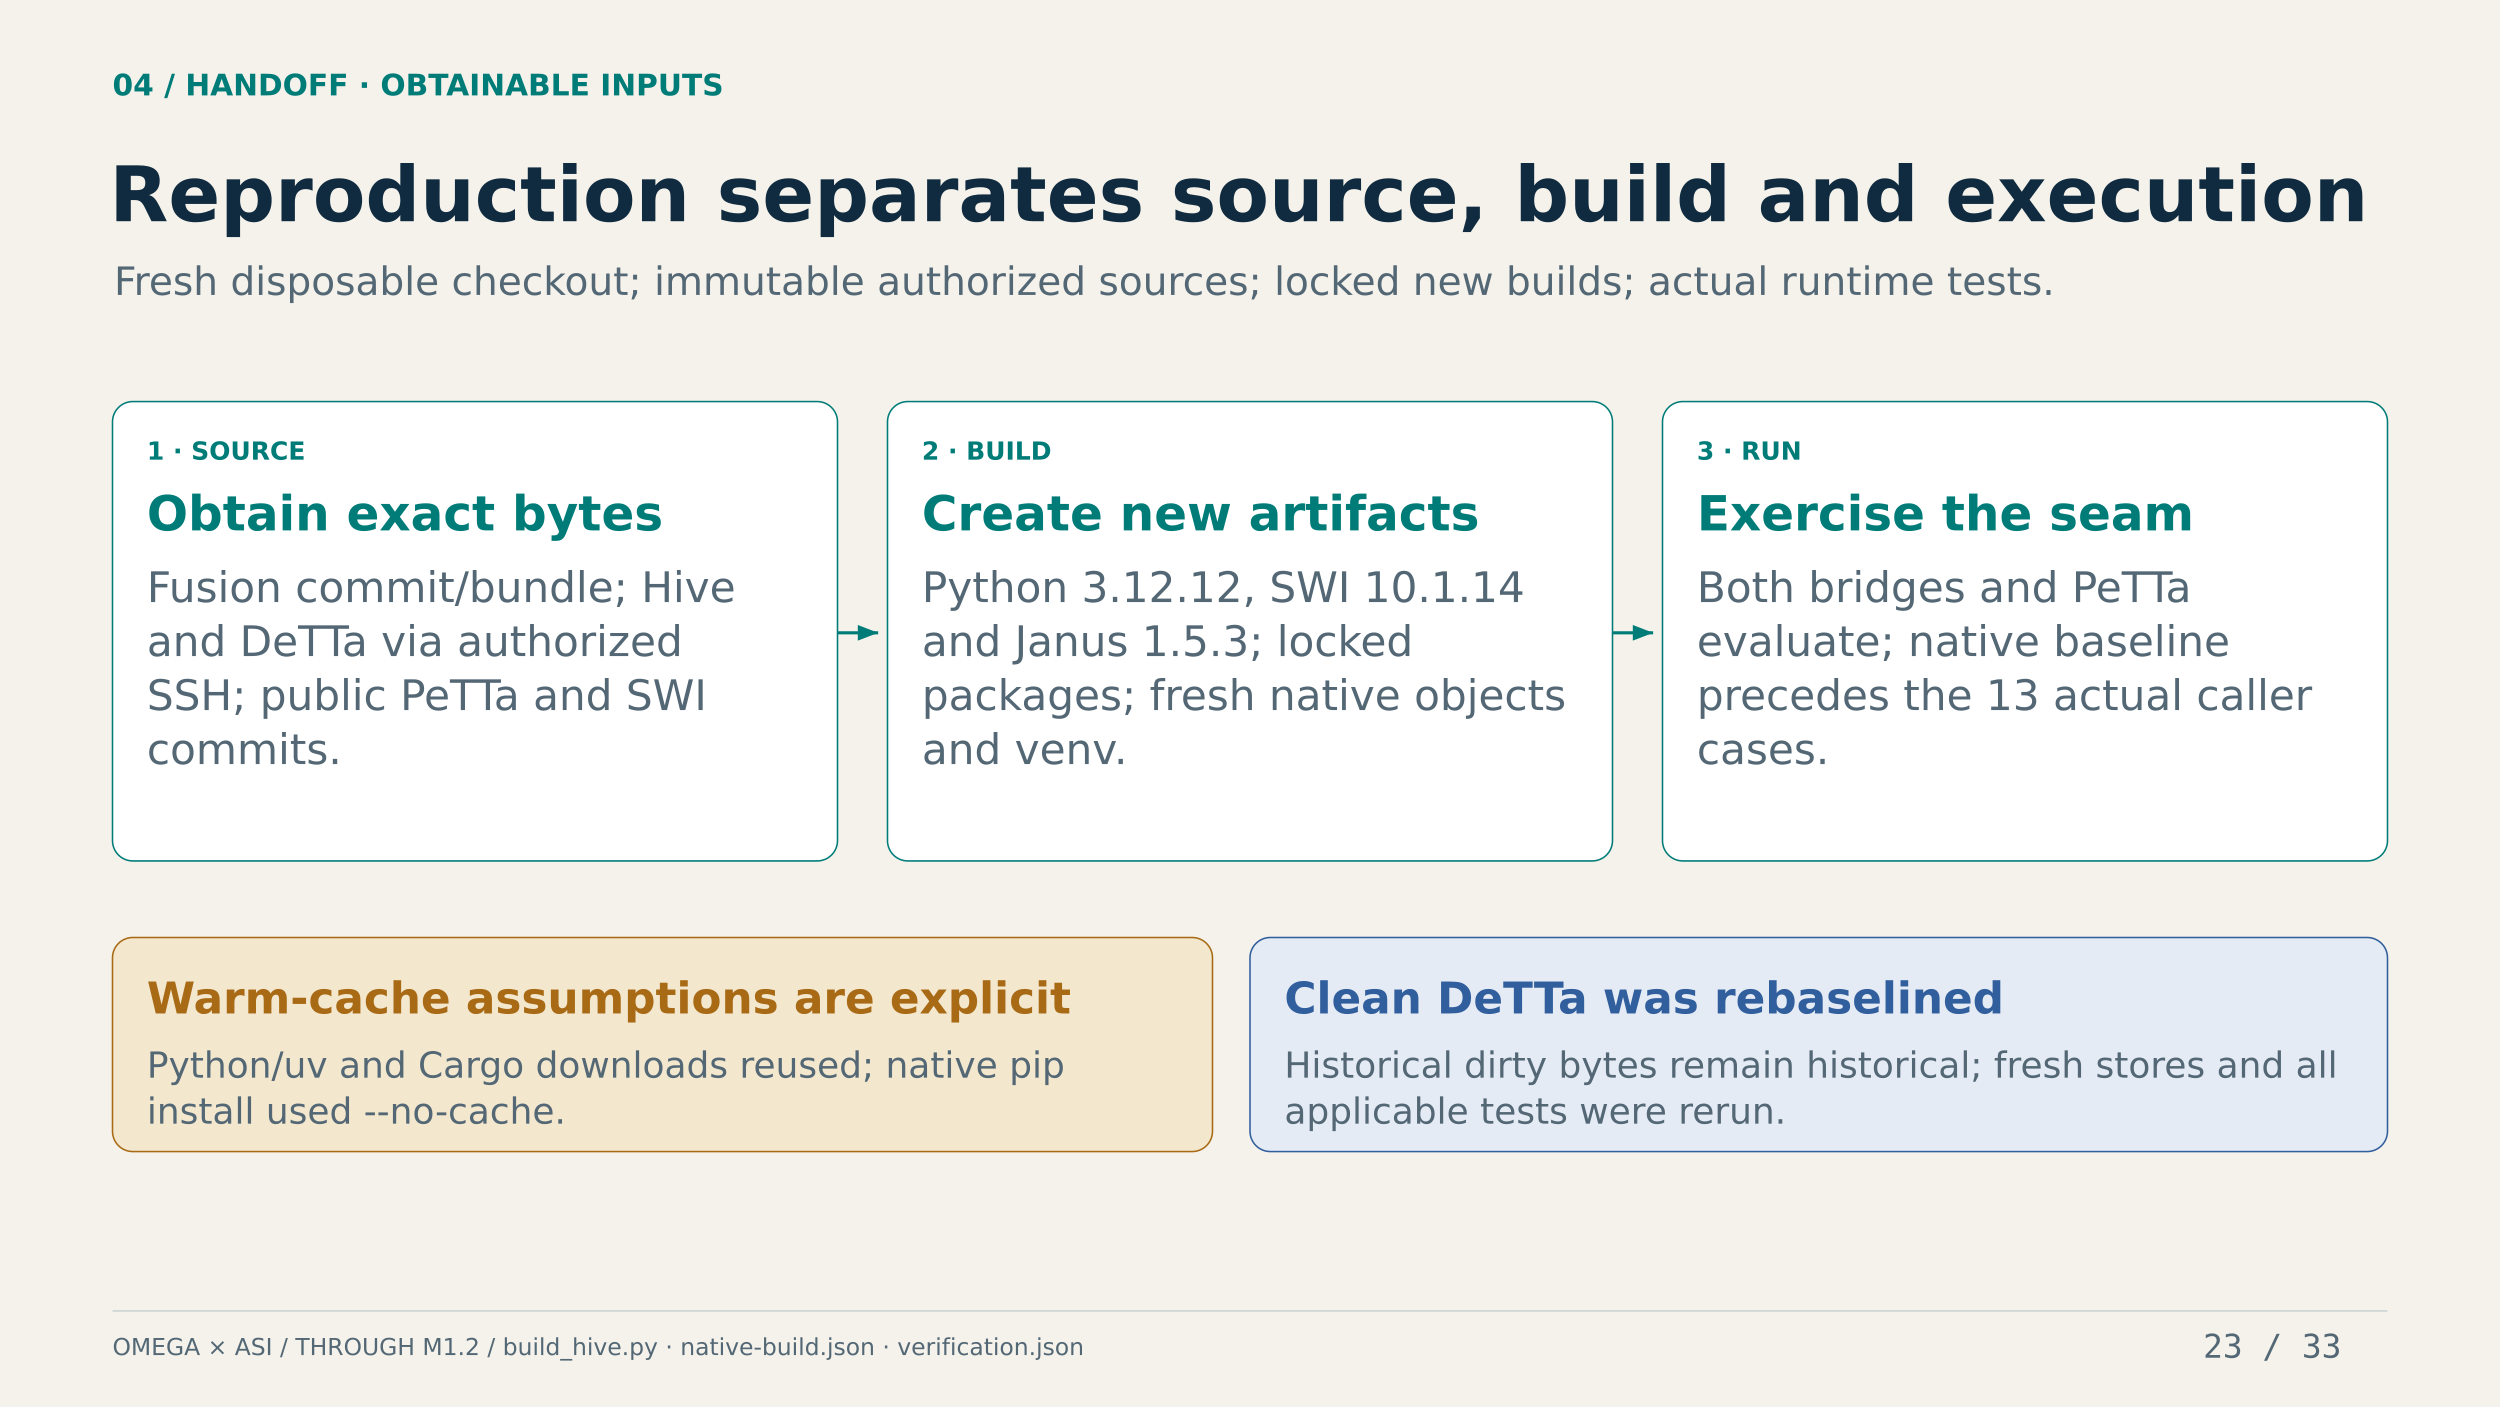
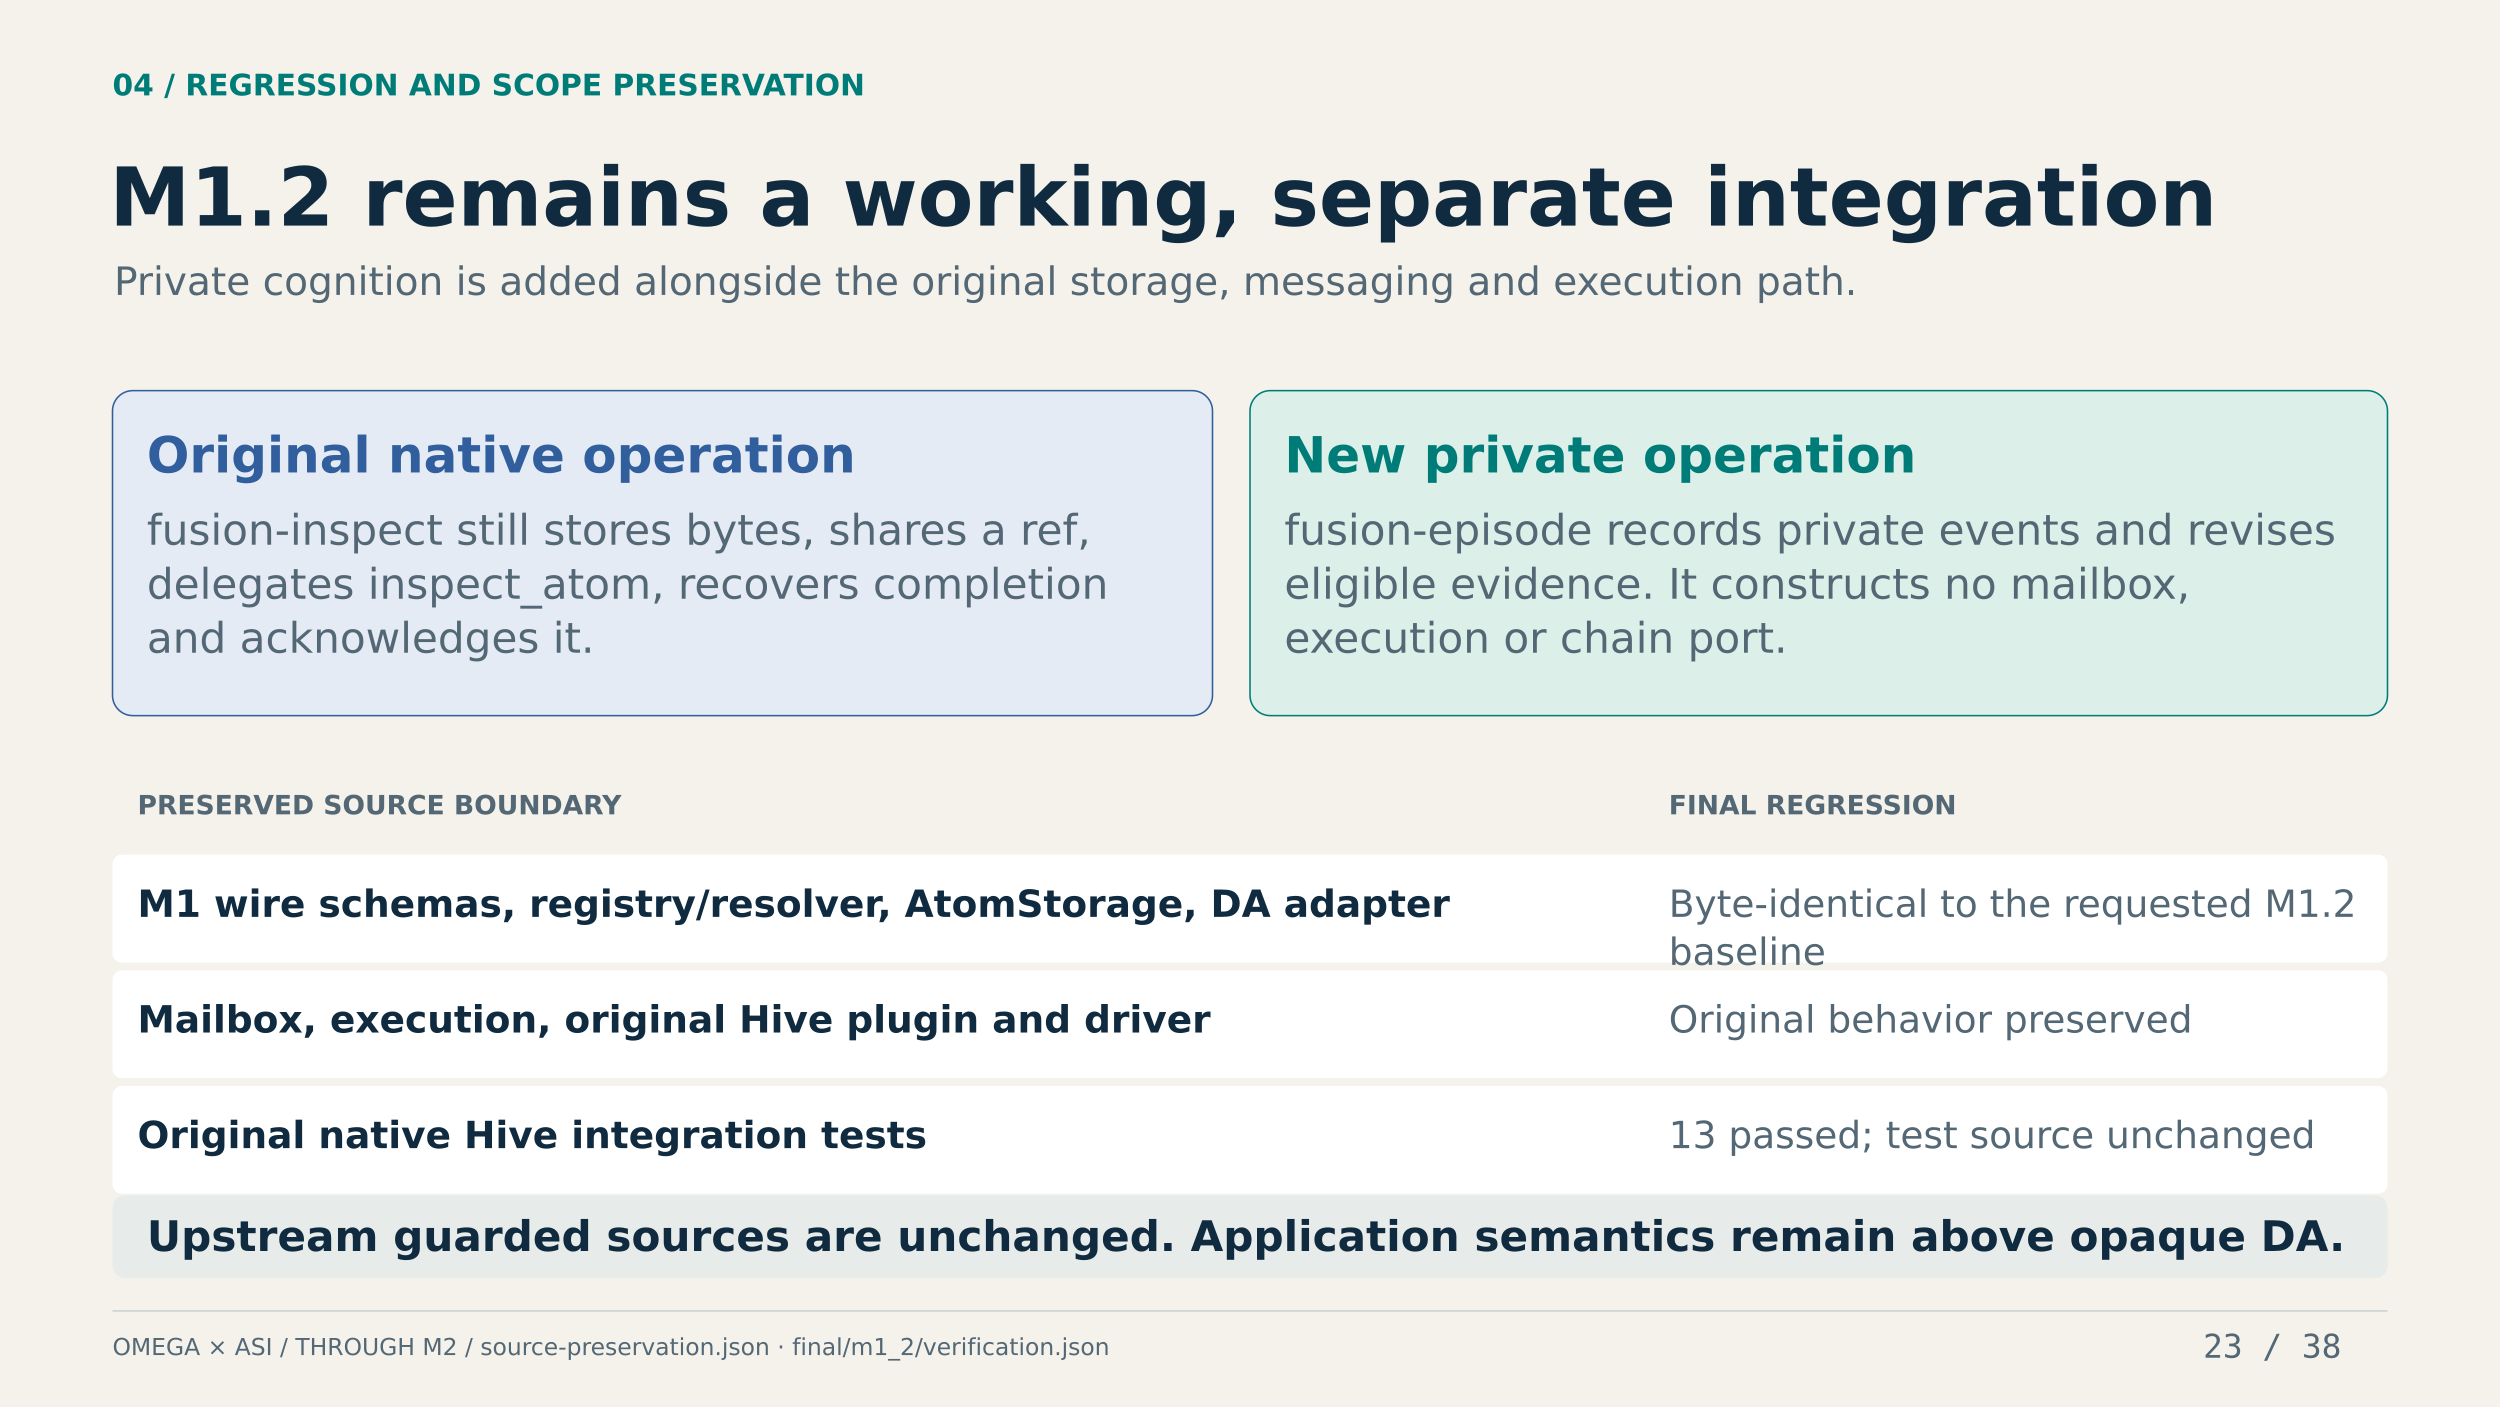
<svg xmlns="http://www.w3.org/2000/svg" width="1600" height="900" viewBox="0 0 1600 900" role="img" aria-labelledby="title desc">
  <rect width="1600" height="900" fill="#F4F2EB" />
-   <text x="72" y="61.05" font-family="DejaVu Sans" font-size="19" font-weight="700" fill="#007C78">04 / HANDOFF · OBTAINABLE INPUTS</text>
-   <text x="70" y="141.55" font-family="DejaVu Sans" font-size="49" font-weight="700" fill="#102B3F">Reproduction separates source, build and execution</text>
-   <text x="73" y="188.75" font-family="DejaVu Sans" font-size="25" font-weight="400" fill="#536775">Fresh disposable checkout; immutable authorized sources; locked new builds; actual runtime tests.</text>
-   <rect x="72" y="257" width="464" height="294" rx="13" fill="#FFFFFF" stroke="#007C78" />
-   <text x="94" y="294.2" font-family="DejaVu Sans" font-size="16" font-weight="700" fill="#007C78">1 · SOURCE</text>
-   <text x="94" y="339.45" font-family="DejaVu Sans" font-size="31" font-weight="700" fill="#007C78">Obtain exact bytes</text>
-   <text x="94" y="385.33" font-family="DejaVu Sans" font-size="27" font-weight="400" fill="#536775">Fusion commit/bundle; Hive</text>
-   <text x="94" y="419.89" font-family="DejaVu Sans" font-size="27" font-weight="400" fill="#536775">and DeTTa via authorized</text>
-   <text x="94" y="454.45" font-family="DejaVu Sans" font-size="27" font-weight="400" fill="#536775">SSH; public PeTTa and SWI</text>
-   <text x="94" y="489.01" font-family="DejaVu Sans" font-size="27" font-weight="400" fill="#536775">commits.</text>
-   <line x1="536" y1="405" x2="562" y2="405" stroke="#007C78" stroke-width="2" />
-   <polygon points="562,405 549.0,400.0 549.0,410.0" fill="#007C78" />
-   <rect x="568" y="257" width="464" height="294" rx="13" fill="#FFFFFF" stroke="#007C78" />
-   <text x="590" y="294.2" font-family="DejaVu Sans" font-size="16" font-weight="700" fill="#007C78">2 · BUILD</text>
-   <text x="590" y="339.45" font-family="DejaVu Sans" font-size="31" font-weight="700" fill="#007C78">Create new artifacts</text>
-   <text x="590" y="385.33" font-family="DejaVu Sans" font-size="27" font-weight="400" fill="#536775">Python 3.12.12, SWI 10.1.14</text>
-   <text x="590" y="419.89" font-family="DejaVu Sans" font-size="27" font-weight="400" fill="#536775">and Janus 1.5.3; locked</text>
-   <text x="590" y="454.45" font-family="DejaVu Sans" font-size="27" font-weight="400" fill="#536775">packages; fresh native objects</text>
-   <text x="590" y="489.01" font-family="DejaVu Sans" font-size="27" font-weight="400" fill="#536775">and venv.</text>
-   <line x1="1032" y1="405" x2="1058" y2="405" stroke="#007C78" stroke-width="2" />
-   <polygon points="1058,405 1045.0,400.0 1045.0,410.0" fill="#007C78" />
-   <rect x="1064" y="257" width="464" height="294" rx="13" fill="#FFFFFF" stroke="#007C78" />
-   <text x="1086" y="294.2" font-family="DejaVu Sans" font-size="16" font-weight="700" fill="#007C78">3 · RUN</text>
-   <text x="1086" y="339.45" font-family="DejaVu Sans" font-size="31" font-weight="700" fill="#007C78">Exercise the seam</text>
-   <text x="1086" y="385.33" font-family="DejaVu Sans" font-size="27" font-weight="400" fill="#536775">Both bridges and PeTTa</text>
-   <text x="1086" y="419.89" font-family="DejaVu Sans" font-size="27" font-weight="400" fill="#536775">evaluate; native baseline</text>
-   <text x="1086" y="454.45" font-family="DejaVu Sans" font-size="27" font-weight="400" fill="#536775">precedes the 13 actual caller</text>
-   <text x="1086" y="489.01" font-family="DejaVu Sans" font-size="27" font-weight="400" fill="#536775">cases.</text>
-   <rect x="72" y="600" width="704" height="137" rx="13" fill="#F3E7CE" stroke="#A86A15" />
-   <text x="94" y="648.6" font-family="DejaVu Sans" font-size="28" font-weight="700" fill="#A86A15">Warm-cache assumptions are explicit</text>
-   <text x="94" y="689.69" font-family="DejaVu Sans" font-size="23" font-weight="400" fill="#536775">Python/uv and Cargo downloads reused; native pip</text>
-   <text x="94" y="719.13" font-family="DejaVu Sans" font-size="23" font-weight="400" fill="#536775">install used --no-cache.</text>
-   <rect x="800" y="600" width="728" height="137" rx="13" fill="#E4EBF5" stroke="#315E9C" />
-   <text x="822" y="648.6" font-family="DejaVu Sans" font-size="28" font-weight="700" fill="#315E9C">Clean DeTTa was rebaselined</text>
-   <text x="822" y="689.69" font-family="DejaVu Sans" font-size="23" font-weight="400" fill="#536775">Historical dirty bytes remain historical; fresh stores and all</text>
-   <text x="822" y="719.13" font-family="DejaVu Sans" font-size="23" font-weight="400" fill="#536775">applicable tests were rerun.</text>
+   <text x="72" y="61.05" font-family="DejaVu Sans" font-size="19" font-weight="700" fill="#007C78">04 / REGRESSION AND SCOPE PRESERVATION</text>
+   <text x="70" y="144.4" font-family="DejaVu Sans" font-size="52" font-weight="700" fill="#102B3F">M1.2 remains a working, separate integration</text>
+   <text x="73" y="188.75" font-family="DejaVu Sans" font-size="25" font-weight="400" fill="#536775">Private cognition is added alongside the original storage, messaging and execution path.</text>
+   <rect x="72" y="250" width="704" height="208" rx="13" fill="#E4EBF5" stroke="#315E9C" />
+   <text x="94" y="302.4" font-family="DejaVu Sans" font-size="32" font-weight="700" fill="#315E9C">Original native operation</text>
+   <text x="94" y="348.61" font-family="DejaVu Sans" font-size="27" font-weight="400" fill="#536775">fusion-inspect still stores bytes, shares a ref,</text>
+   <text x="94" y="383.17" font-family="DejaVu Sans" font-size="27" font-weight="400" fill="#536775">delegates inspect_atom, recovers completion</text>
+   <text x="94" y="417.73" font-family="DejaVu Sans" font-size="27" font-weight="400" fill="#536775">and acknowledges it.</text>
+   <rect x="800" y="250" width="728" height="208" rx="13" fill="#DCEFE8" stroke="#007C78" />
+   <text x="822" y="302.4" font-family="DejaVu Sans" font-size="32" font-weight="700" fill="#007C78">New private operation</text>
+   <text x="822" y="348.61" font-family="DejaVu Sans" font-size="27" font-weight="400" fill="#536775">fusion-episode records private events and revises</text>
+   <text x="822" y="383.17" font-family="DejaVu Sans" font-size="27" font-weight="400" fill="#536775">eligible evidence. It constructs no mailbox,</text>
+   <text x="822" y="417.73" font-family="DejaVu Sans" font-size="27" font-weight="400" fill="#536775">execution or chain port.</text>
+   <text x="88" y="521.15" font-family="DejaVu Sans" font-size="17" font-weight="700" fill="#536775">PRESERVED SOURCE BOUNDARY</text>
+   <text x="1068" y="521.15" font-family="DejaVu Sans" font-size="17" font-weight="700" fill="#536775">FINAL REGRESSION</text>
+   <rect x="72" y="547" width="1456" height="69" rx="6" fill="#FFFFFF" />
+   <text x="88" y="586.8" font-family="DejaVu Sans" font-size="24" font-weight="700" fill="#102B3F">M1 wire schemas, registry/resolver, AtomStorage, DA adapter</text>
+   <text x="1068" y="586.8" font-family="DejaVu Sans" font-size="24" font-weight="400" fill="#536775">Byte-identical to the requested M1.2</text>
+   <text x="1068" y="617.52" font-family="DejaVu Sans" font-size="24" font-weight="400" fill="#536775">baseline</text>
+   <rect x="72" y="621" width="1456" height="69" rx="6" fill="#FFFFFF" />
+   <text x="88" y="660.8" font-family="DejaVu Sans" font-size="24" font-weight="700" fill="#102B3F">Mailbox, execution, original Hive plugin and driver</text>
+   <text x="1068" y="660.8" font-family="DejaVu Sans" font-size="24" font-weight="400" fill="#536775">Original behavior preserved</text>
+   <rect x="72" y="695" width="1456" height="69" rx="6" fill="#FFFFFF" />
+   <text x="88" y="734.8" font-family="DejaVu Sans" font-size="24" font-weight="700" fill="#102B3F">Original native Hive integration tests</text>
+   <text x="1068" y="734.8" font-family="DejaVu Sans" font-size="24" font-weight="400" fill="#536775">13 passed; test source unchanged</text>
+   <rect x="72" y="765" width="1456" height="53" rx="8" fill="#E7ECEB" />
+   <text x="94" y="800.65" font-family="DejaVu Sans" font-size="27" font-weight="700" fill="#102B3F">Upstream guarded sources are unchanged. Application semantics remain above opaque DA.</text>
  <line x1="72" y1="839" x2="1528" y2="839" stroke="#C9D2D4" stroke-width="1" />
-   <text x="72" y="867.25" font-family="DejaVu Sans" font-size="15" font-weight="400" fill="#536775">OMEGA × ASI / THROUGH M1.2 / build_hive.py · native-build.json · verification.json</text>
-   <text x="1410" y="868.95" font-family="DejaVu Sans Mono" font-size="21" font-weight="400" fill="#536775">23 / 33</text>
+   <text x="72" y="867.25" font-family="DejaVu Sans" font-size="15" font-weight="400" fill="#536775">OMEGA × ASI / THROUGH M2 / source-preservation.json · final/m1_2/verification.json</text>
+   <text x="1410" y="868.95" font-family="DejaVu Sans Mono" font-size="21" font-weight="400" fill="#536775">23 / 38</text>
</svg>
